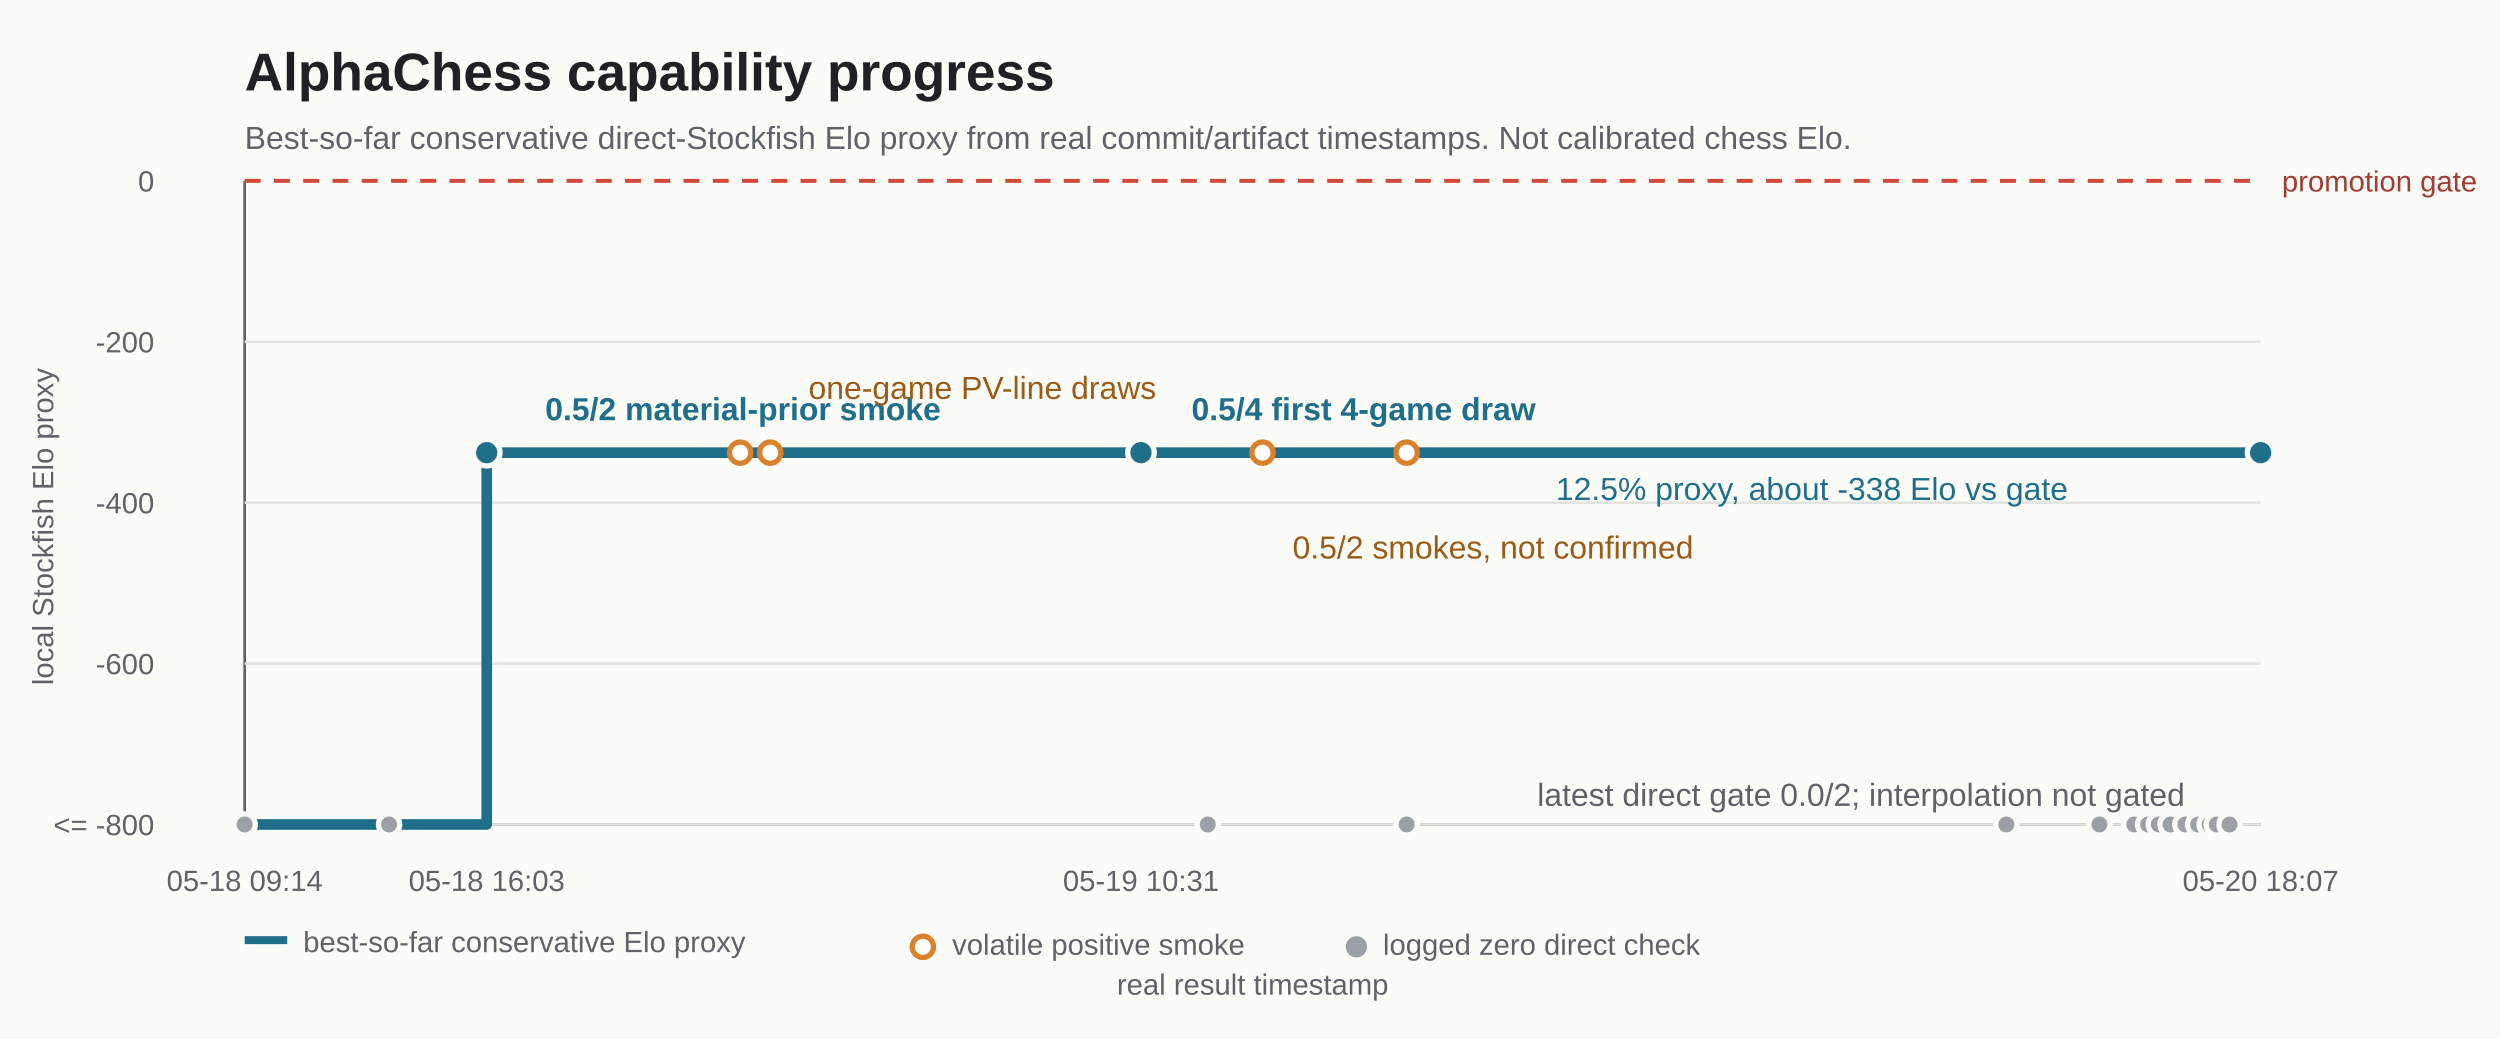
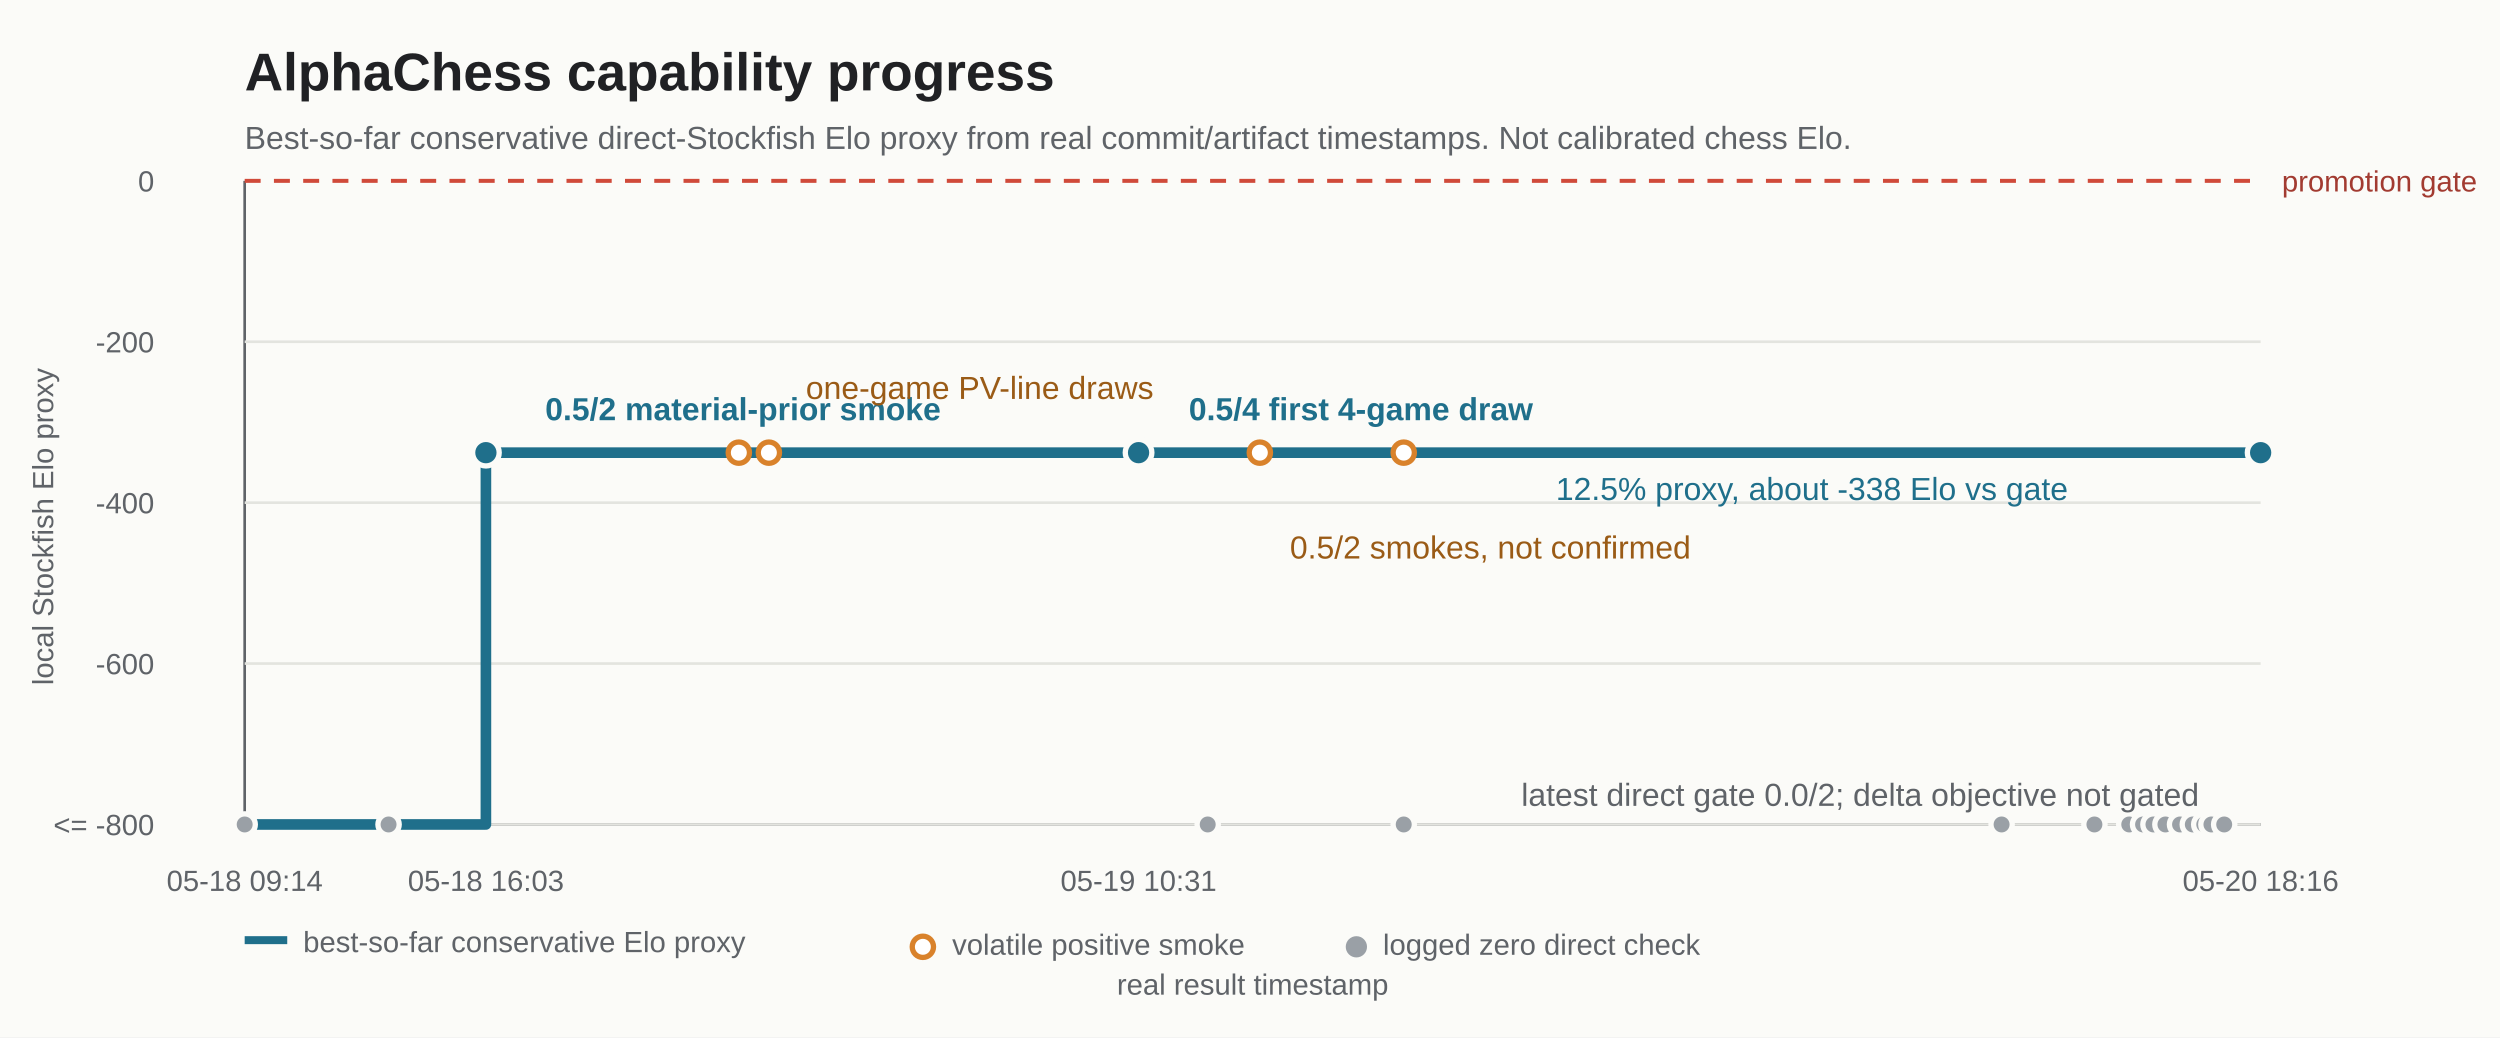
<svg xmlns="http://www.w3.org/2000/svg" width="940" height="390" viewBox="0 0 940 390" role="img" aria-labelledby="title desc">
  <rect width="940" height="390" fill="#fbfbf8" />
  <text x="92" y="34" font-family="Arial, sans-serif" font-size="20" font-weight="700" fill="#202124">AlphaChess capability progress</text>
  <text x="92" y="56" font-family="Arial, sans-serif" font-size="12" fill="#5f6368">Best-so-far conservative direct-Stockfish Elo proxy from real commit/artifact timestamps. Not calibrated chess Elo.</text>
  <g font-family="Arial, sans-serif" font-size="11" fill="#5f6368">
    <line x1="92" y1="68" x2="92" y2="310" stroke="#5f6368" stroke-width="1" />
    <line x1="92" y1="310" x2="850" y2="310" stroke="#5f6368" stroke-width="1" />
    <line x1="92" y1="68" x2="850" y2="68" stroke="#d04a3a" stroke-width="1.5" stroke-dasharray="6 5" />
    <line x1="92" y1="128.5" x2="850" y2="128.5" stroke="#e3e4df" stroke-width="1" />
    <line x1="92" y1="189" x2="850" y2="189" stroke="#e3e4df" stroke-width="1" />
    <line x1="92" y1="249.5" x2="850" y2="249.5" stroke="#e3e4df" stroke-width="1" />
    <line x1="92" y1="310" x2="850" y2="310" stroke="#e3e4df" stroke-width="1" />
    <text x="58" y="72" text-anchor="end">0</text>
    <text x="58" y="132.5" text-anchor="end">-200</text>
    <text x="58" y="193" text-anchor="end">-400</text>
    <text x="58" y="253.5" text-anchor="end">-600</text>
    <text x="58" y="314" text-anchor="end">&lt;= -800</text>
    <text x="858" y="72" fill="#a23b31">promotion gate</text>
    <text x="92" y="335" text-anchor="middle">05-18 09:14</text>
-     <text x="183.0" y="335" text-anchor="middle">05-18 16:03</text>
-     <text x="429.0" y="335" text-anchor="middle">05-19 10:31</text>
-     <text x="850" y="335" text-anchor="middle">05-20 18:07</text>
+     <text x="182.7" y="335" text-anchor="middle">05-18 16:03</text>
+     <text x="428.1" y="335" text-anchor="middle">05-19 10:31</text>
+     <text x="850" y="335" text-anchor="middle">05-20 18:16</text>
    <text x="471" y="374" text-anchor="middle">real result timestamp</text>
    <text x="20" y="198" text-anchor="middle" transform="rotate(-90 20 198)">local Stockfish Elo proxy</text>
  </g>
-   <path d="M 92 310 L 183.0 310 L 183.0 170.2 L 850 170.2" fill="none" stroke="#1f6f8b" stroke-width="4" stroke-linejoin="round" />
+   <path d="M 92 310 L 182.7 310 L 182.7 170.2 L 850 170.2" fill="none" stroke="#1f6f8b" stroke-width="4" stroke-linejoin="round" />
  <g fill="#9aa0a6" stroke="#fbfbf8" stroke-width="2">
    <circle cx="92" cy="310" r="4" />
-     <circle cx="146.3" cy="310" r="4" />
+     <circle cx="146.1" cy="310" r="4" />
    <circle cx="454.1" cy="310" r="4" />
-     <circle cx="528.9" cy="310" r="4" />
-     <circle cx="754.4" cy="310" r="4" />
-     <circle cx="789.4" cy="310" r="4" />
-     <circle cx="802.5" cy="310" r="4" />
-     <circle cx="807.7" cy="310" r="4" />
-     <circle cx="811.7" cy="310" r="4" />
-     <circle cx="816.1" cy="310" r="4" />
-     <circle cx="821.7" cy="310" r="4" />
-     <circle cx="826.5" cy="310" r="4" />
-     <circle cx="830.8" cy="310" r="4" />
-     <circle cx="833.5" cy="310" r="4" />
-     <circle cx="838.3" cy="310" r="4" />
+     <circle cx="527.8" cy="310" r="4" />
+     <circle cx="752.6" cy="310" r="4" />
+     <circle cx="787.5" cy="310" r="4" />
+     <circle cx="800.6" cy="310" r="4" />
+     <circle cx="805.8" cy="310" r="4" />
+     <circle cx="809.7" cy="310" r="4" />
+     <circle cx="814.2" cy="310" r="4" />
+     <circle cx="819.7" cy="310" r="4" />
+     <circle cx="824.5" cy="310" r="4" />
+     <circle cx="828.8" cy="310" r="4" />
+     <circle cx="831.5" cy="310" r="4" />
+     <circle cx="836.3" cy="310" r="4" />
  </g>
  <g fill="#1f6f8b" stroke="#fbfbf8" stroke-width="2">
-     <circle cx="183.0" cy="170.2" r="5" />
-     <circle cx="429.0" cy="170.2" r="5" />
+     <circle cx="182.7" cy="170.2" r="5" />
+     <circle cx="428.1" cy="170.2" r="5" />
    <circle cx="850" cy="170.2" r="5" />
  </g>
  <g fill="#ffffff" stroke="#d9822b" stroke-width="2">
-     <circle cx="278.3" cy="170.2" r="4" />
-     <circle cx="289.6" cy="170.2" r="4" />
-     <circle cx="474.7" cy="170.2" r="4" />
-     <circle cx="528.9" cy="170.2" r="4" />
+     <circle cx="277.8" cy="170.2" r="4" />
+     <circle cx="289.1" cy="170.2" r="4" />
+     <circle cx="473.7" cy="170.2" r="4" />
+     <circle cx="527.8" cy="170.2" r="4" />
  </g>
  <g font-family="Arial, sans-serif" font-size="12" fill="#202124">
    <text x="205" y="158" font-weight="700" fill="#1f6f8b">0.5/2 material-prior smoke</text>
-     <text x="448" y="158" font-weight="700" fill="#1f6f8b">0.5/4 first 4-game draw</text>
+     <text x="447" y="158" font-weight="700" fill="#1f6f8b">0.5/4 first 4-game draw</text>
    <text x="585" y="188" fill="#1f6f8b">12.5% proxy, about -338 Elo vs gate</text>
-     <text x="304" y="150" fill="#9a5b16">one-game PV-line draws</text>
-     <text x="486" y="210" fill="#9a5b16">0.5/2 smokes, not confirmed</text>
-     <text x="578" y="303" fill="#5f6368">latest direct gate 0.0/2; interpolation not gated</text>
+     <text x="303" y="150" fill="#9a5b16">one-game PV-line draws</text>
+     <text x="485" y="210" fill="#9a5b16">0.5/2 smokes, not confirmed</text>
+     <text x="572" y="303" fill="#5f6368">latest direct gate 0.0/2; delta objective not gated</text>
  </g>
  <g font-family="Arial, sans-serif" font-size="11" fill="#5f6368">
    <rect x="92" y="352" width="16" height="3" fill="#1f6f8b" />
    <text x="114" y="358">best-so-far conservative Elo proxy</text>
    <circle cx="347" cy="356" r="4" fill="#ffffff" stroke="#d9822b" stroke-width="2" />
    <text x="358" y="359">volatile positive smoke</text>
    <circle cx="510" cy="356" r="4" fill="#9aa0a6" />
    <text x="520" y="359">logged zero direct check</text>
  </g>
</svg>
